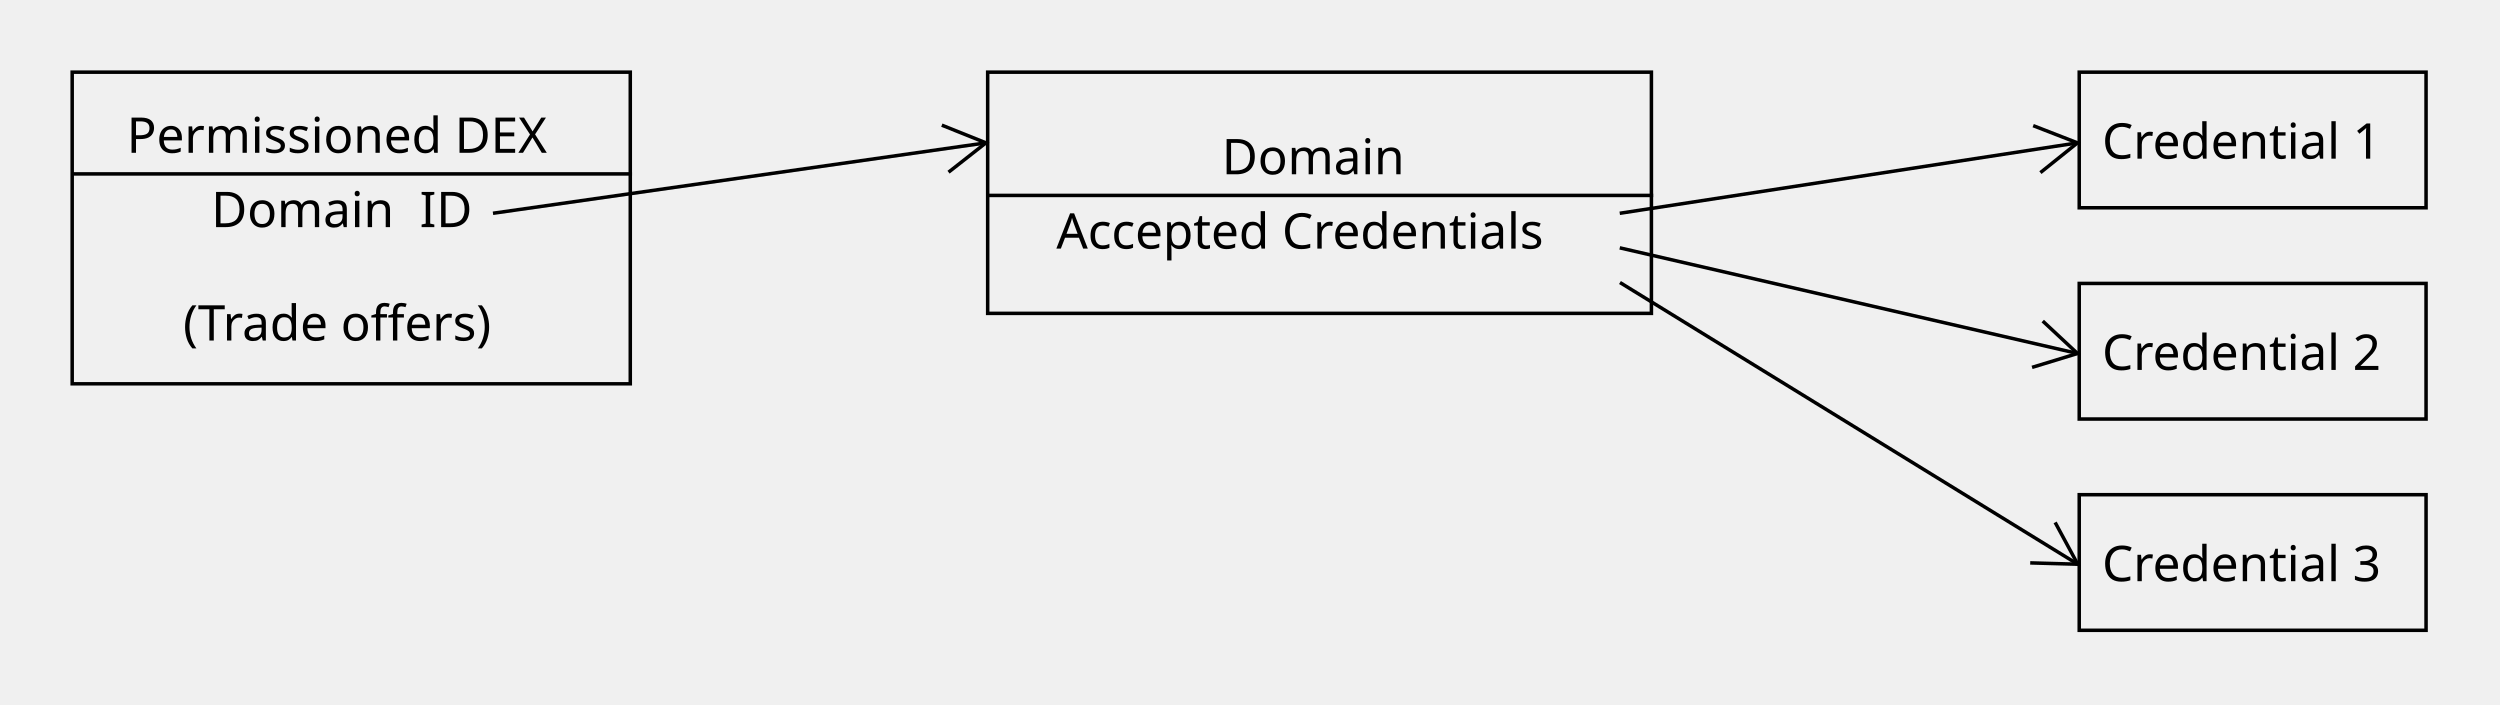
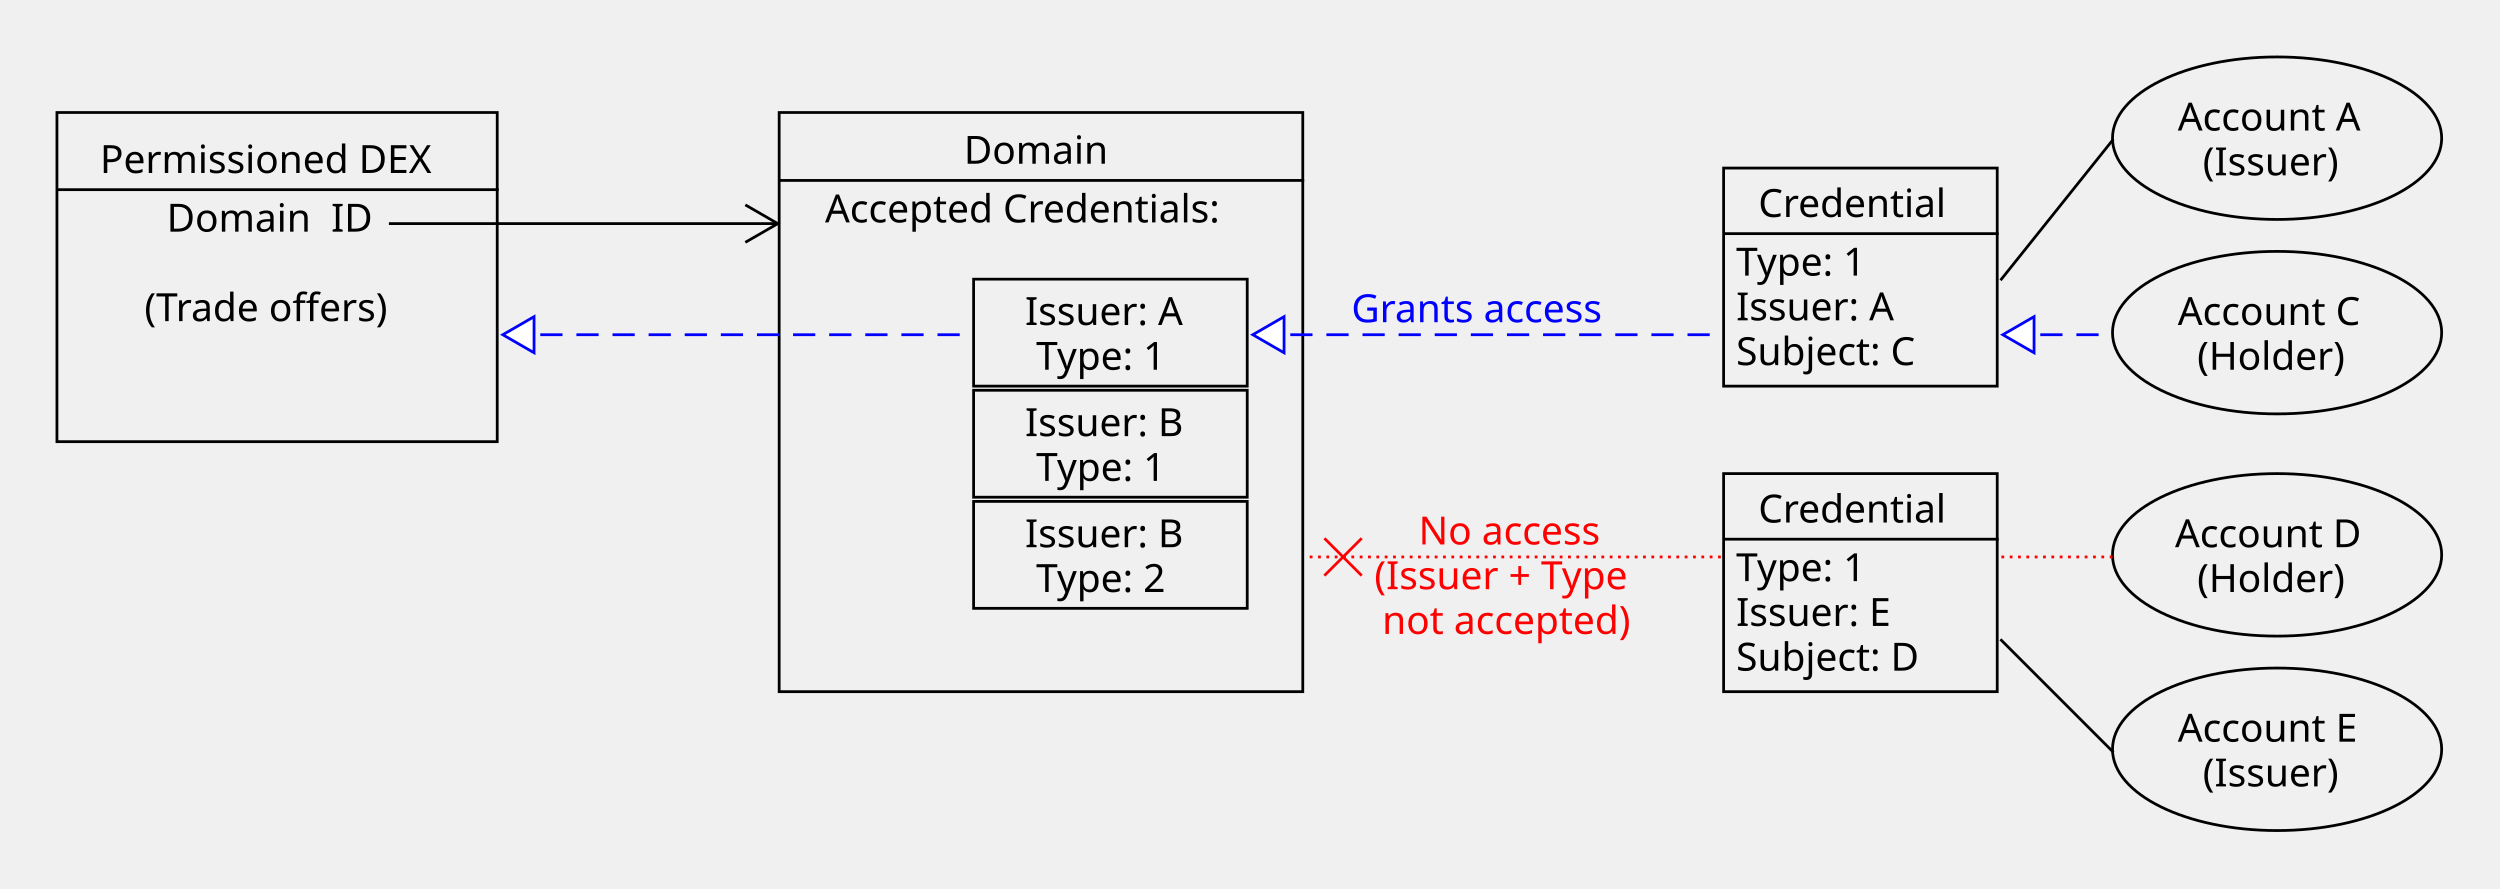
- <svg xmlns="http://www.w3.org/2000/svg" fill-opacity="1" color-rendering="auto" color-interpolation="auto" text-rendering="auto" stroke="black" stroke-linecap="square" width="710" stroke-miterlimit="10" shape-rendering="auto" stroke-opacity="1" fill="black" stroke-dasharray="none" font-weight="normal" stroke-width="1" viewBox="40 20 710 200" height="200" font-family="'Dialog'" font-style="normal" stroke-linejoin="miter" font-size="12px" stroke-dashoffset="0" image-rendering="auto">
+ <svg xmlns="http://www.w3.org/2000/svg" fill-opacity="1" color-rendering="auto" color-interpolation="auto" text-rendering="auto" stroke="black" stroke-linecap="square" width="900" stroke-miterlimit="10" shape-rendering="auto" stroke-opacity="1" fill="black" stroke-dasharray="none" font-weight="normal" stroke-width="1" viewBox="40 30 900 320" height="320" font-family="'Dialog'" font-style="normal" stroke-linejoin="miter" font-size="12px" stroke-dashoffset="0" image-rendering="auto">
  <defs id="genericDefs" />
  <g>
    <defs id="defs1">
      <clipPath clipPathUnits="userSpaceOnUse" id="clipPath1">
        <path d="M0 0 L2147483647 0 L2147483647 2147483647 L0 2147483647 L0 0 Z" />
      </clipPath>
      <clipPath clipPathUnits="userSpaceOnUse" id="clipPath2">
+         <path d="M0 0 L0 80 L100 80 L100 0 Z" />
+       </clipPath>
+       <clipPath clipPathUnits="userSpaceOnUse" id="clipPath3">
+         <path d="M0 0 L0 60 L120 60 L120 0 Z" />
+       </clipPath>
+       <clipPath clipPathUnits="userSpaceOnUse" id="clipPath4">
        <path d="M0 0 L0 40 L100 40 L100 0 Z" />
      </clipPath>
-       <clipPath clipPathUnits="userSpaceOnUse" id="clipPath3">
-         <path d="M0 0 L0 90 L160 90 L160 0 Z" />
-       </clipPath>
-       <clipPath clipPathUnits="userSpaceOnUse" id="clipPath4">
-         <path d="M0 0 L0 70 L190 70 L190 0 Z" />
-       </clipPath>
      <clipPath clipPathUnits="userSpaceOnUse" id="clipPath5">
-         <path d="M0 0 L0 110 L160 110 L160 0 Z" />
+         <path d="M0 0 L0 120 L160 120 L160 0 Z" />
      </clipPath>
      <clipPath clipPathUnits="userSpaceOnUse" id="clipPath6">
-         <path d="M0 0 L0 60 L160 60 L160 0 Z" />
+         <path d="M0 0 L0 210 L190 210 L190 0 Z" />
      </clipPath>
      <clipPath clipPathUnits="userSpaceOnUse" id="clipPath7">
-         <path d="M0 0 L0 50 L160 50 L160 0 Z" />
+         <path d="M0 0 L0 30 L200 30 L200 0 Z" />
      </clipPath>
      <clipPath clipPathUnits="userSpaceOnUse" id="clipPath8">
-         <path d="M0 0 L0 50 L170 50 L170 0 Z" />
+         <path d="M0 0 L0 40 L200 40 L200 0 Z" />
+       </clipPath>
+       <clipPath clipPathUnits="userSpaceOnUse" id="clipPath9">
+         <path d="M0 0 L0 70 L70 70 L70 0 Z" />
+       </clipPath>
+       <clipPath clipPathUnits="userSpaceOnUse" id="clipPath10">
+         <path d="M0 0 L0 30 L70 30 L70 0 Z" />
+       </clipPath>
+       <clipPath clipPathUnits="userSpaceOnUse" id="clipPath11">
+         <path d="M0 0 L0 60 L180 60 L180 0 Z" />
+       </clipPath>
+       <clipPath clipPathUnits="userSpaceOnUse" id="clipPath12">
+         <path d="M0 0 L0 80 L70 80 L70 0 Z" />
+       </clipPath>
+       <clipPath clipPathUnits="userSpaceOnUse" id="clipPath13">
+         <path d="M0 0 L0 30 L170 30 L170 0 Z" />
      </clipPath>
    </defs>
-     <g fill="rgb(255,255,255)" fill-opacity="0" transform="translate(630,160)" stroke-opacity="0" stroke="rgb(255,255,255)">
-       <rect x="0.5" width="98.5" height="38.5" y="0.5" clip-path="url(#clipPath2)" stroke="none" />
+     <g fill="rgb(255,255,255)" fill-opacity="0" transform="translate(660,200)" stroke-opacity="0" stroke="rgb(255,255,255)">
+       <rect x="0.5" width="98.5" height="78.5" y="0.5" clip-path="url(#clipPath2)" stroke="none" />
    </g>
-     <g transform="translate(630,160)">
-       <rect fill="none" x="0.5" width="98.5" height="38.5" y="0.5" clip-path="url(#clipPath2)" />
-       <text x="7" font-size="14px" y="25.055" clip-path="url(#clipPath2)" font-family="sans-serif" stroke="none" xml:space="preserve">Credential 3</text>
+     <g transform="translate(660,200)">
+       <rect fill="none" x="0.5" width="98.5" height="78.5" y="0.5" clip-path="url(#clipPath2)" />
+       <text x="13" font-size="14px" y="18.109" clip-path="url(#clipPath2)" font-family="sans-serif" stroke="none" xml:space="preserve">Credential</text>
+       <path fill="none" d="M1 24.109 L99 24.109" clip-path="url(#clipPath2)" />
+       <text x="5" font-size="14px" y="39.219" clip-path="url(#clipPath2)" font-family="sans-serif" stroke="none" xml:space="preserve">Type: 1</text>
+       <text x="5" font-size="14px" y="55.328" clip-path="url(#clipPath2)" font-family="sans-serif" stroke="none" xml:space="preserve">Issuer: E</text>
+       <text x="5" font-size="14px" y="71.438" clip-path="url(#clipPath2)" font-family="sans-serif" stroke="none" xml:space="preserve">Subject: D</text>
    </g>
-     <g fill="rgb(255,255,255)" fill-opacity="0" transform="translate(630,100)" stroke-opacity="0" stroke="rgb(255,255,255)">
-       <rect x="0.5" width="98.5" height="38.5" y="0.5" clip-path="url(#clipPath2)" stroke="none" />
+     <g fill="rgb(255,255,255)" fill-opacity="0" transform="translate(660,90)" stroke-opacity="0" stroke="rgb(255,255,255)">
+       <rect x="0.5" width="98.5" height="78.5" y="0.5" clip-path="url(#clipPath2)" stroke="none" />
    </g>
-     <g transform="translate(630,100)">
-       <rect fill="none" x="0.5" width="98.5" height="38.5" y="0.5" clip-path="url(#clipPath2)" />
-       <text x="7" font-size="14px" y="25.055" clip-path="url(#clipPath2)" font-family="sans-serif" stroke="none" xml:space="preserve">Credential 2</text>
+     <g transform="translate(660,90)">
+       <rect fill="none" x="0.5" width="98.5" height="78.5" y="0.5" clip-path="url(#clipPath2)" />
+       <text x="13" font-size="14px" y="18.109" clip-path="url(#clipPath2)" font-family="sans-serif" stroke="none" xml:space="preserve">Credential</text>
+       <path fill="none" d="M1 24.109 L99 24.109" clip-path="url(#clipPath2)" />
+       <text x="5" font-size="14px" y="39.219" clip-path="url(#clipPath2)" font-family="sans-serif" stroke="none" xml:space="preserve">Type: 1</text>
+       <text x="5" font-size="14px" y="55.328" clip-path="url(#clipPath2)" font-family="sans-serif" stroke="none" xml:space="preserve">Issuer: A</text>
+       <text x="5" font-size="14px" y="71.438" clip-path="url(#clipPath2)" font-family="sans-serif" stroke="none" xml:space="preserve">Subject: C</text>
    </g>
-     <g fill="rgb(255,255,255)" fill-opacity="0" transform="translate(630,40)" stroke-opacity="0" stroke="rgb(255,255,255)">
-       <rect x="0.5" width="98.5" height="38.5" y="0.5" clip-path="url(#clipPath2)" stroke="none" />
+     <g fill="rgb(255,255,255)" fill-opacity="0" transform="translate(800,200)" stroke-opacity="0" stroke="rgb(255,255,255)">
+       <ellipse rx="59.25" ry="29.25" clip-path="url(#clipPath3)" cx="59.75" cy="29.75" stroke="none" />
    </g>
-     <g transform="translate(630,40)">
-       <rect fill="none" x="0.5" width="98.5" height="38.5" y="0.5" clip-path="url(#clipPath2)" />
-       <text x="7" font-size="14px" y="25.055" clip-path="url(#clipPath2)" font-family="sans-serif" stroke="none" xml:space="preserve">Credential 1</text>
+     <g transform="translate(800,200)">
+       <ellipse rx="59.25" fill="none" ry="29.25" clip-path="url(#clipPath3)" cx="59.75" cy="29.75" />
+       <text x="23" font-size="14px" y="27" clip-path="url(#clipPath3)" font-family="sans-serif" stroke="none" xml:space="preserve">Account D</text>
+       <text x="31" font-size="14px" y="43.109" clip-path="url(#clipPath3)" font-family="sans-serif" stroke="none" xml:space="preserve">(Holder)</text>
    </g>
-     <g fill="rgb(255,255,255)" fill-opacity="0" transform="translate(60,40)" stroke-opacity="0" stroke="rgb(255,255,255)">
-       <rect x="0.5" width="158.5" height="88.5" y="0.5" clip-path="url(#clipPath3)" stroke="none" />
+     <g fill="rgb(255,255,255)" fill-opacity="0" transform="translate(800,120)" stroke-opacity="0" stroke="rgb(255,255,255)">
+       <ellipse rx="59.25" ry="29.25" clip-path="url(#clipPath3)" cx="59.75" cy="29.75" stroke="none" />
    </g>
-     <g transform="translate(60,40)">
-       <rect fill="none" x="0.5" width="158.5" height="88.5" y="0.5" clip-path="url(#clipPath3)" />
-       <text x="16" font-size="14px" y="23.391" clip-path="url(#clipPath3)" font-family="sans-serif" stroke="none" xml:space="preserve">Permissioned DEX</text>
-       <path fill="none" d="M1 29.391 L159 29.391" clip-path="url(#clipPath3)" />
-       <text x="40" font-size="14px" y="44.5" clip-path="url(#clipPath3)" font-family="sans-serif" stroke="none" xml:space="preserve">Domain  ID</text>
-       <text x="32" font-size="14px" y="76.719" clip-path="url(#clipPath3)" font-family="sans-serif" stroke="none" xml:space="preserve">(Trade offers)</text>
+     <g transform="translate(800,120)">
+       <ellipse rx="59.25" fill="none" ry="29.25" clip-path="url(#clipPath3)" cx="59.75" cy="29.75" />
+       <text x="24" font-size="14px" y="27" clip-path="url(#clipPath3)" font-family="sans-serif" stroke="none" xml:space="preserve">Account C</text>
+       <text x="31" font-size="14px" y="43.109" clip-path="url(#clipPath3)" font-family="sans-serif" stroke="none" xml:space="preserve">(Holder)</text>
    </g>
-     <g fill="rgb(255,255,255)" fill-opacity="0" transform="translate(320,40)" stroke-opacity="0" stroke="rgb(255,255,255)">
-       <rect x="0.5" width="188.5" height="68.5" y="0.5" clip-path="url(#clipPath4)" stroke="none" />
+     <g fill="rgb(255,255,255)" fill-opacity="0" transform="translate(800,270)" stroke-opacity="0" stroke="rgb(255,255,255)">
+       <ellipse rx="59.25" ry="29.25" clip-path="url(#clipPath3)" cx="59.75" cy="29.75" stroke="none" />
    </g>
-     <g transform="translate(320,40)">
-       <rect fill="none" x="0.5" width="188.5" height="68.5" y="0.5" clip-path="url(#clipPath4)" />
-       <text x="67" font-size="14px" y="29.5" clip-path="url(#clipPath4)" font-family="sans-serif" stroke="none" xml:space="preserve">Domain</text>
-       <path fill="none" d="M1 35.5 L189 35.5" clip-path="url(#clipPath4)" />
-       <text x="20" font-size="14px" y="50.609" clip-path="url(#clipPath4)" font-family="sans-serif" stroke="none" xml:space="preserve">Accepted Credentials</text>
+     <g transform="translate(800,270)">
+       <ellipse rx="59.25" fill="none" ry="29.25" clip-path="url(#clipPath3)" cx="59.75" cy="29.75" />
+       <text x="24" font-size="14px" y="27" clip-path="url(#clipPath3)" font-family="sans-serif" stroke="none" xml:space="preserve">Account E</text>
+       <text x="33" font-size="14px" y="43.109" clip-path="url(#clipPath3)" font-family="sans-serif" stroke="none" xml:space="preserve">(Issuer)</text>
    </g>
-     <g transform="translate(490,90)">
-       <path fill="none" d="M139.648 89.976 L10.5 10.5" clip-path="url(#clipPath5)" />
-       <path fill="none" d="M133.893 78.802 L140.074 90.238 L127.079 89.873" clip-path="url(#clipPath5)" />
+     <g fill="rgb(255,255,255)" fill-opacity="0" transform="translate(800,50)" stroke-opacity="0" stroke="rgb(255,255,255)">
+       <ellipse rx="59.25" ry="29.25" clip-path="url(#clipPath3)" cx="59.75" cy="29.75" stroke="none" />
    </g>
-     <g transform="translate(490,80)">
-       <path fill="none" d="M139.526 40.275 L10.5 10.5" clip-path="url(#clipPath6)" />
-       <path fill="none" d="M130.504 31.523 L140.013 40.388 L127.581 44.19" clip-path="url(#clipPath6)" />
+     <g transform="translate(800,50)">
+       <ellipse rx="59.25" fill="none" ry="29.25" clip-path="url(#clipPath3)" cx="59.75" cy="29.75" />
+       <text x="24" font-size="14px" y="27" clip-path="url(#clipPath3)" font-family="sans-serif" stroke="none" xml:space="preserve">Account A</text>
+       <text x="33" font-size="14px" y="43.109" clip-path="url(#clipPath3)" font-family="sans-serif" stroke="none" xml:space="preserve">(Issuer)</text>
    </g>
-     <g transform="translate(490,50)">
-       <path fill="none" d="M139.512 10.652 L10.5 30.5" clip-path="url(#clipPath7)" />
-       <path fill="none" d="M127.89 5.864 L140.006 10.576 L129.867 18.712" clip-path="url(#clipPath7)" />
+     <g fill="rgb(255,255,255)" fill-opacity="0" transform="translate(390,210)" stroke-opacity="0" stroke="rgb(255,255,255)">
+       <rect x="0.5" width="98.5" height="38.5" y="0.5" clip-path="url(#clipPath4)" stroke="none" />
    </g>
-     <g transform="translate(170,50)">
-       <path fill="none" d="M149.51 10.641 L10.5 30.5" clip-path="url(#clipPath8)" />
-       <path fill="none" d="M137.941 5.728 L150.005 10.571 L139.779 18.598" clip-path="url(#clipPath8)" />
+     <g transform="translate(390,210)">
+       <rect fill="none" x="0.5" width="98.5" height="38.5" y="0.5" clip-path="url(#clipPath4)" />
+       <text x="19" font-size="14px" y="17" clip-path="url(#clipPath4)" font-family="sans-serif" stroke="none" xml:space="preserve">Issuer: B</text>
+       <text x="23" font-size="14px" y="33.109" clip-path="url(#clipPath4)" font-family="sans-serif" stroke="none" xml:space="preserve">Type: 2</text>
+     </g>
+     <g fill="rgb(255,255,255)" fill-opacity="0" transform="translate(390,170)" stroke-opacity="0" stroke="rgb(255,255,255)">
+       <rect x="0.5" width="98.5" height="38.5" y="0.5" clip-path="url(#clipPath4)" stroke="none" />
+     </g>
+     <g transform="translate(390,170)">
+       <rect fill="none" x="0.5" width="98.5" height="38.5" y="0.5" clip-path="url(#clipPath4)" />
+       <text x="19" font-size="14px" y="17" clip-path="url(#clipPath4)" font-family="sans-serif" stroke="none" xml:space="preserve">Issuer: B</text>
+       <text x="23" font-size="14px" y="33.109" clip-path="url(#clipPath4)" font-family="sans-serif" stroke="none" xml:space="preserve">Type: 1</text>
+     </g>
+     <g fill="rgb(255,255,255)" fill-opacity="0" transform="translate(390,130)" stroke-opacity="0" stroke="rgb(255,255,255)">
+       <rect x="0.5" width="98.5" height="38.5" y="0.5" clip-path="url(#clipPath4)" stroke="none" />
+     </g>
+     <g transform="translate(390,130)">
+       <rect fill="none" x="0.5" width="98.5" height="38.5" y="0.5" clip-path="url(#clipPath4)" />
+       <text x="19" font-size="14px" y="17" clip-path="url(#clipPath4)" font-family="sans-serif" stroke="none" xml:space="preserve">Issuer: A</text>
+       <text x="23" font-size="14px" y="33.109" clip-path="url(#clipPath4)" font-family="sans-serif" stroke="none" xml:space="preserve">Type: 1</text>
+     </g>
+     <g fill="rgb(255,255,255)" fill-opacity="0" transform="translate(60,70)" stroke-opacity="0" stroke="rgb(255,255,255)">
+       <rect x="0.5" width="158.5" height="118.5" y="0.5" clip-path="url(#clipPath5)" stroke="none" />
+     </g>
+     <g transform="translate(60,70)">
+       <rect fill="none" x="0.5" width="158.5" height="118.5" y="0.5" clip-path="url(#clipPath5)" />
+       <text x="16" font-size="14px" y="22.281" clip-path="url(#clipPath5)" font-family="sans-serif" stroke="none" xml:space="preserve">Permissioned DEX</text>
+       <path fill="none" d="M1 28.281 L159 28.281" clip-path="url(#clipPath5)" />
+       <text x="40" font-size="14px" y="43.391" clip-path="url(#clipPath5)" font-family="sans-serif" stroke="none" xml:space="preserve">Domain  ID</text>
+       <text x="32" font-size="14px" y="75.609" clip-path="url(#clipPath5)" font-family="sans-serif" stroke="none" xml:space="preserve">(Trade offers)</text>
+     </g>
+     <g fill="rgb(255,255,255)" fill-opacity="0" transform="translate(320,70)" stroke-opacity="0" stroke="rgb(255,255,255)">
+       <rect x="0.5" width="188.5" height="208.5" y="0.5" clip-path="url(#clipPath6)" stroke="none" />
+     </g>
+     <g transform="translate(320,70)">
+       <rect fill="none" x="0.5" width="188.5" height="208.5" y="0.5" clip-path="url(#clipPath6)" />
+       <text x="67" font-size="14px" y="18.953" clip-path="url(#clipPath6)" font-family="sans-serif" stroke="none" xml:space="preserve">Domain</text>
+       <path fill="none" d="M1 24.953 L189 24.953" clip-path="url(#clipPath6)" />
+       <text x="17" font-size="14px" y="40.062" clip-path="url(#clipPath6)" font-family="sans-serif" stroke="none" xml:space="preserve">Accepted Credentials:</text>
+     </g>
+     <g fill="blue" stroke-miterlimit="5" stroke-dasharray="8,5" transform="translate(210,140)" stroke-linecap="butt" stroke="blue">
+       <path fill="none" d="M11.5 10.5 L180.5 10.5" clip-path="url(#clipPath7)" />
+       <path fill="white" d="M22.258 17 L11 10.5 L22.258 4 Z" clip-path="url(#clipPath7)" stroke="none" />
+       <path fill="none" stroke-miterlimit="10" stroke-dasharray="none" d="M22.258 17 L11 10.5 L22.258 4 Z" clip-path="url(#clipPath7)" stroke-linecap="square" />
+     </g>
+     <g fill="blue" stroke-miterlimit="5" stroke-dasharray="8,5" transform="translate(480,130)" stroke-linecap="butt" stroke="blue">
+       <path fill="none" d="M11.5 20.5 L180.5 20.5" clip-path="url(#clipPath8)" />
+       <path fill="white" d="M22.258 27 L11 20.5 L22.258 14 Z" clip-path="url(#clipPath8)" stroke="none" />
+       <path fill="none" stroke-miterlimit="10" stroke-dasharray="none" d="M22.258 27 L11 20.5 L22.258 14 Z" clip-path="url(#clipPath8)" stroke-linecap="square" />
+     </g>
+     <g fill="blue" font-size="14px" font-family="sans-serif" transform="translate(480,130)" stroke="blue">
+       <text x="46.501" xml:space="preserve" y="16" clip-path="url(#clipPath8)" stroke="none">Grants access</text>
+     </g>
+     <g transform="translate(750,250)">
+       <path fill="none" d="M10.5 10.5 L50.5 50.5" clip-path="url(#clipPath9)" />
+     </g>
+     <g fill="red" stroke-miterlimit="5" stroke-dasharray="1,2" transform="translate(750,220)" stroke-linecap="butt" stroke="red">
+       <path fill="none" d="M10.5 10.5 L50.5 10.5" clip-path="url(#clipPath10)" />
+     </g>
+     <g fill="red" stroke-miterlimit="5" stroke-dasharray="1,2" transform="translate(500,210)" stroke-linecap="butt" stroke="red">
+       <path fill="none" d="M11.5 20.5 L160.5 20.5" clip-path="url(#clipPath11)" />
+       <path fill="none" stroke-miterlimit="10" stroke-dasharray="none" d="M17.136 14.136 L29.864 26.864" clip-path="url(#clipPath11)" stroke-linecap="square" />
+       <path fill="none" stroke-miterlimit="10" stroke-dasharray="none" d="M17.136 26.864 L29.864 14.136" clip-path="url(#clipPath11)" stroke-linecap="square" />
+     </g>
+     <g fill="red" font-size="14px" font-family="sans-serif" transform="translate(500,210)" stroke="red">
+       <text x="50.698" xml:space="preserve" y="16" clip-path="url(#clipPath11)" stroke="none">No access</text>
+       <text x="34.776" xml:space="preserve" y="32.109" clip-path="url(#clipPath11)" stroke="none">(Issuer + Type </text>
+       <text x="37.58" xml:space="preserve" y="48.219" clip-path="url(#clipPath11)" stroke="none">not accepted)</text>
+     </g>
+     <g fill="blue" stroke-miterlimit="5" stroke-dasharray="8,5" transform="translate(750,140)" stroke-linecap="butt" stroke="blue">
+       <path fill="none" d="M11.5 10.5 L50.5 10.5" clip-path="url(#clipPath10)" />
+       <path fill="white" d="M22.258 17 L11 10.5 L22.258 4 Z" clip-path="url(#clipPath10)" stroke="none" />
+       <path fill="none" stroke-miterlimit="10" stroke-dasharray="none" d="M22.258 17 L11 10.5 L22.258 4 Z" clip-path="url(#clipPath10)" stroke-linecap="square" />
+     </g>
+     <g transform="translate(750,70)">
+       <path fill="none" d="M10.5 60.5 L50.5 10.5" clip-path="url(#clipPath12)" />
+     </g>
+     <g transform="translate(170,100)">
+       <path fill="none" d="M149.5 10.5 L10.5 10.5" clip-path="url(#clipPath13)" />
+       <path fill="none" d="M138.742 4 L150 10.5 L138.742 17" clip-path="url(#clipPath13)" />
    </g>
  </g>
</svg>
